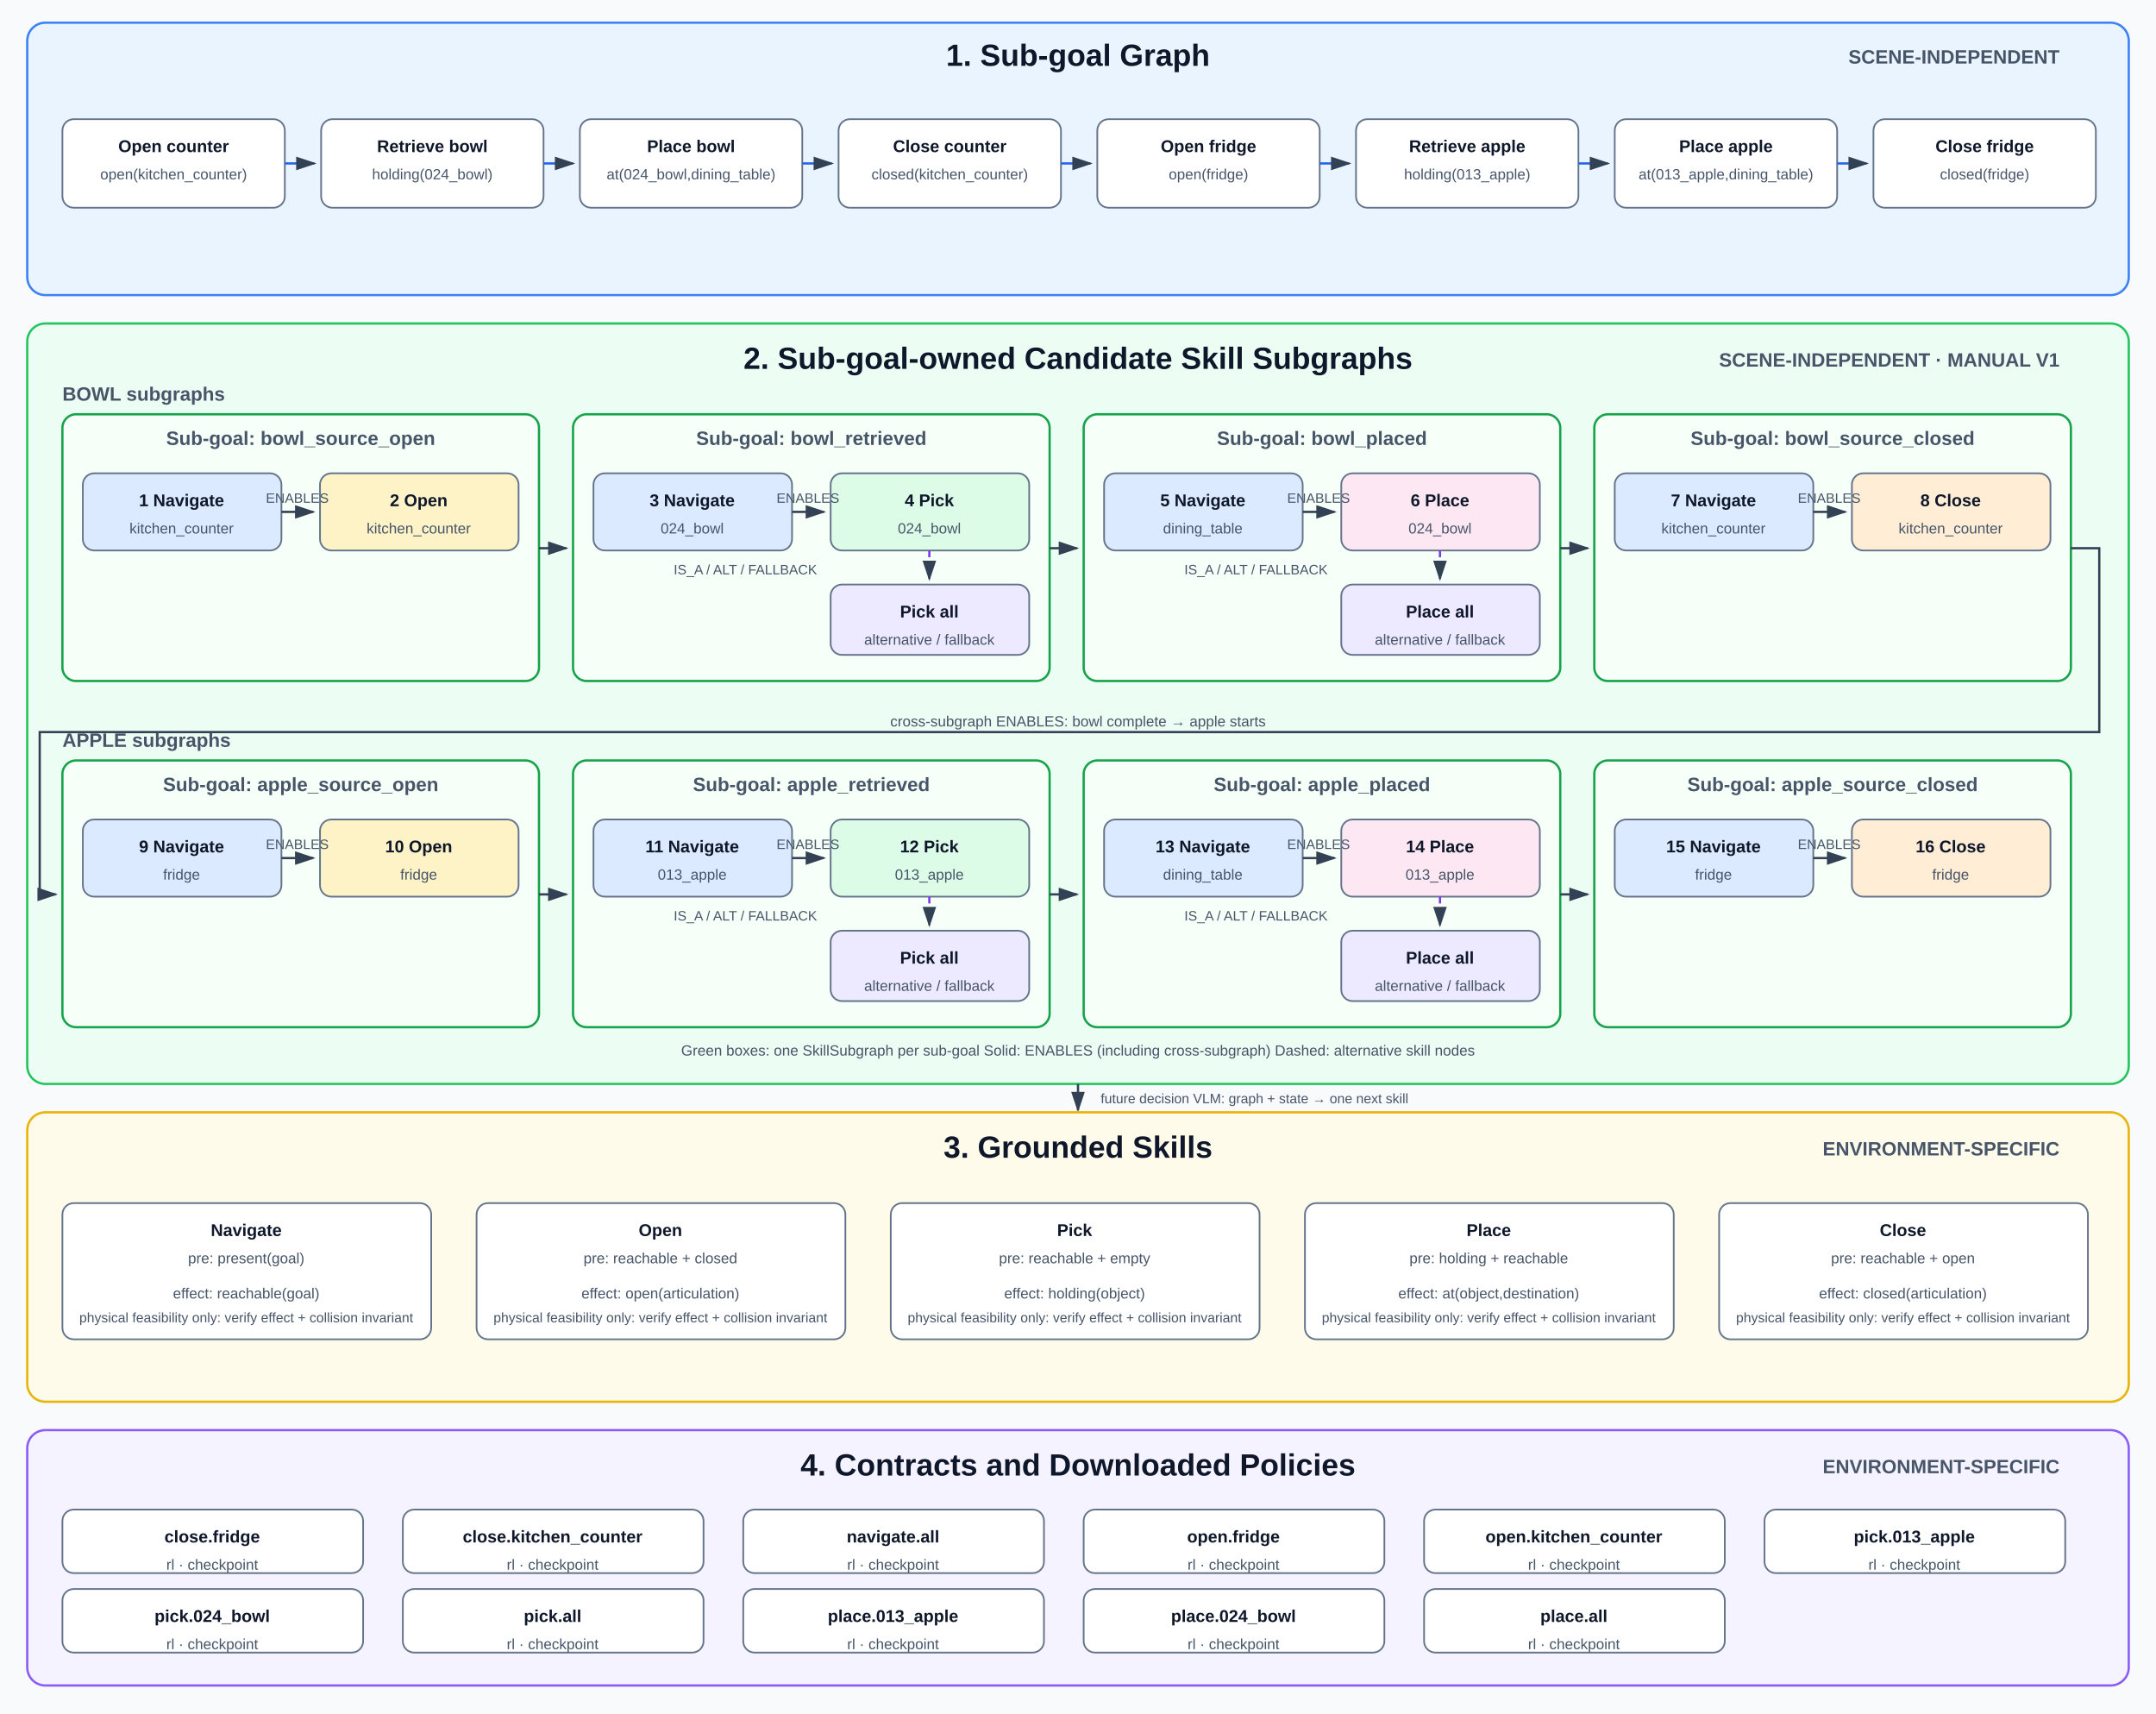
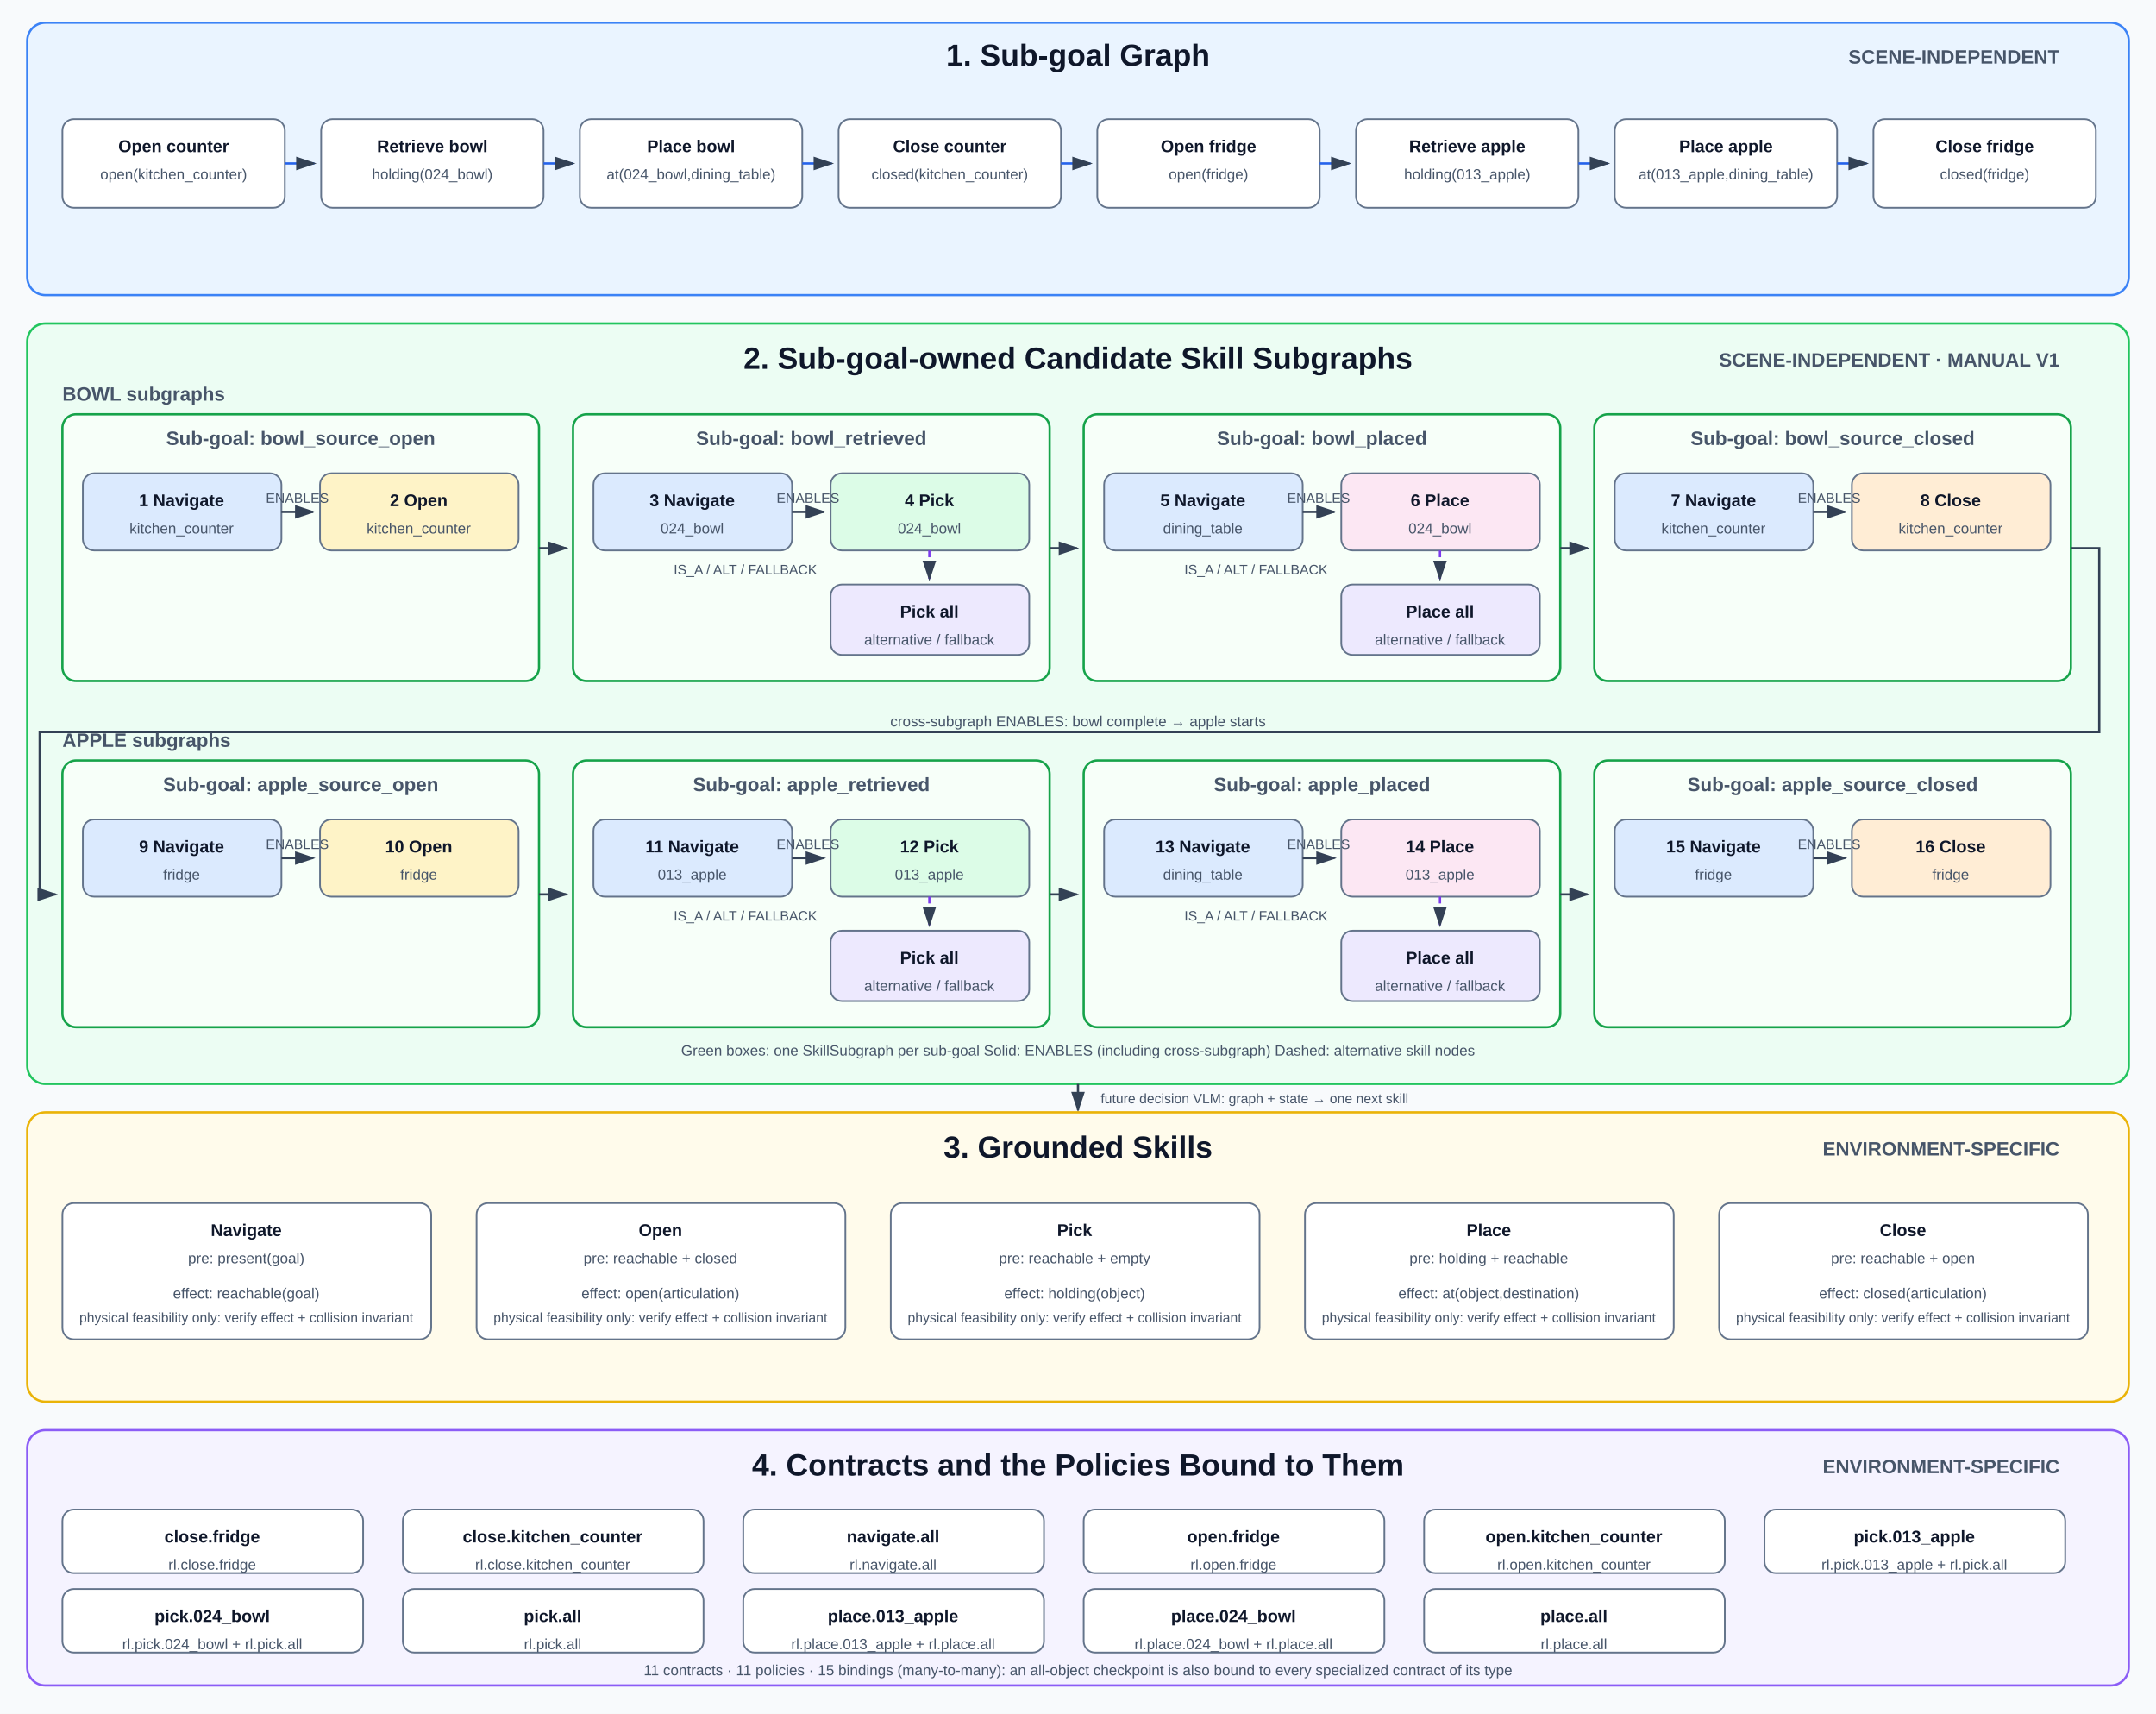
<svg xmlns="http://www.w3.org/2000/svg" width="1900" height="1510" viewBox="0 0 1900 1510" role="img">
  <defs>
    <marker id="arrow" markerWidth="9" markerHeight="9" refX="8" refY="3" orient="auto" markerUnits="strokeWidth">
      <path d="M0,0 L0,6 L9,3 z" fill="#334155" />
    </marker>
    <style>
            .layer { stroke-width: 2; rx: 16; }
            .title { font: 700 27px Arial, sans-serif; fill: #0f172a; }
            .subtitle { font: 700 17px Arial, sans-serif; fill: #475569; }
            .text { font: 15px Arial, sans-serif; fill: #1e293b; }
            .small { font: 13px Arial, sans-serif; fill: #475569; }
            .tiny { font: 12px Arial, sans-serif; fill: #475569; }
            .node { stroke: #64748b; stroke-width: 1.5; rx: 10; }
            .subgraph { stroke: #16a34a; stroke-width: 2; rx: 12; }
            .node-title { font: 700 15px Arial, sans-serif; fill: #0f172a; }
            .edge { fill: none; stroke: #334155; stroke-width: 2; }
            .subgoal-edge { fill: none; stroke: #2563eb; stroke-width: 2; }
            .relation { fill: none; stroke: #7c3aed; stroke-width: 2;
                        stroke-dasharray: 6 4; }
          </style>
  </defs>
  <rect width="1900" height="1510" fill="#f8fafc" />
  <rect class="layer" x="24" y="20" width="1852" height="240" fill="#eaf4ff" stroke="#3b82f6" />
  <text class="title" x="950" y="58" text-anchor="middle">1. Sub-goal Graph</text>
  <text class="subtitle" x="1815" y="56" text-anchor="end">SCENE-INDEPENDENT</text>
  <rect class="node" x="55" y="105" width="196" height="78" fill="#ffffff" />
  <text class="node-title" x="153" y="134" text-anchor="middle">Open counter</text>
  <text class="small" x="153" y="158" text-anchor="middle">open(kitchen_counter)</text>
  <rect class="node" x="283" y="105" width="196" height="78" fill="#ffffff" />
  <text class="node-title" x="381" y="134" text-anchor="middle">Retrieve bowl</text>
  <text class="small" x="381" y="158" text-anchor="middle">holding(024_bowl)</text>
  <path class="subgoal-edge" d="M 251 144 L 277 144" marker-end="url(#arrow)" />
  <rect class="node" x="511" y="105" width="196" height="78" fill="#ffffff" />
  <text class="node-title" x="609" y="134" text-anchor="middle">Place bowl</text>
  <text class="small" x="609" y="158" text-anchor="middle">at(024_bowl,dining_table)</text>
  <path class="subgoal-edge" d="M 479 144 L 505 144" marker-end="url(#arrow)" />
  <rect class="node" x="739" y="105" width="196" height="78" fill="#ffffff" />
  <text class="node-title" x="837" y="134" text-anchor="middle">Close counter</text>
  <text class="small" x="837" y="158" text-anchor="middle">closed(kitchen_counter)</text>
  <path class="subgoal-edge" d="M 707 144 L 733 144" marker-end="url(#arrow)" />
  <rect class="node" x="967" y="105" width="196" height="78" fill="#ffffff" />
  <text class="node-title" x="1065" y="134" text-anchor="middle">Open fridge</text>
  <text class="small" x="1065" y="158" text-anchor="middle">open(fridge)</text>
  <path class="subgoal-edge" d="M 935 144 L 961 144" marker-end="url(#arrow)" />
  <rect class="node" x="1195" y="105" width="196" height="78" fill="#ffffff" />
  <text class="node-title" x="1293" y="134" text-anchor="middle">Retrieve apple</text>
  <text class="small" x="1293" y="158" text-anchor="middle">holding(013_apple)</text>
  <path class="subgoal-edge" d="M 1163 144 L 1189 144" marker-end="url(#arrow)" />
  <rect class="node" x="1423" y="105" width="196" height="78" fill="#ffffff" />
  <text class="node-title" x="1521" y="134" text-anchor="middle">Place apple</text>
  <text class="small" x="1521" y="158" text-anchor="middle">at(013_apple,dining_table)</text>
  <path class="subgoal-edge" d="M 1391 144 L 1417 144" marker-end="url(#arrow)" />
  <rect class="node" x="1651" y="105" width="196" height="78" fill="#ffffff" />
  <text class="node-title" x="1749" y="134" text-anchor="middle">Close fridge</text>
  <text class="small" x="1749" y="158" text-anchor="middle">closed(fridge)</text>
  <path class="subgoal-edge" d="M 1619 144 L 1645 144" marker-end="url(#arrow)" />
  <rect class="layer" x="24" y="285" width="1852" height="670" fill="#ecfdf3" stroke="#22c55e" />
  <text class="title" x="950" y="325" text-anchor="middle">2. Sub-goal-owned Candidate Skill Subgraphs</text>
  <text class="subtitle" x="1815" y="323" text-anchor="end">SCENE-INDEPENDENT · MANUAL V1</text>
  <text class="subtitle" x="55" y="353" text-anchor="start">BOWL subgraphs</text>
  <rect class="subgraph" x="55" y="365" width="420" height="235" fill="#f7fff9" />
  <text class="subtitle" x="265" y="392" text-anchor="middle">Sub-goal: bowl_source_open</text>
  <rect class="node" x="73" y="417" width="175" height="68" fill="#dbeafe" />
  <text class="node-title" x="160" y="446" text-anchor="middle">1 Navigate</text>
  <text class="small" x="160" y="470" text-anchor="middle">kitchen_counter</text>
  <rect class="node" x="282" y="417" width="175" height="68" fill="#fef3c7" />
  <text class="node-title" x="369" y="446" text-anchor="middle">2 Open</text>
  <text class="small" x="369" y="470" text-anchor="middle">kitchen_counter</text>
  <path class="edge" d="M 248 451 L 276 451" marker-end="url(#arrow)" />
  <text class="tiny" x="262" y="443" text-anchor="middle">ENABLES</text>
  <rect class="subgraph" x="505" y="365" width="420" height="235" fill="#f7fff9" />
  <text class="subtitle" x="715" y="392" text-anchor="middle">Sub-goal: bowl_retrieved</text>
  <rect class="node" x="523" y="417" width="175" height="68" fill="#dbeafe" />
  <text class="node-title" x="610" y="446" text-anchor="middle">3 Navigate</text>
  <text class="small" x="610" y="470" text-anchor="middle">024_bowl</text>
  <rect class="node" x="732" y="417" width="175" height="68" fill="#dcfce7" />
  <text class="node-title" x="819" y="446" text-anchor="middle">4 Pick</text>
  <text class="small" x="819" y="470" text-anchor="middle">024_bowl</text>
  <path class="edge" d="M 698 451 L 726 451" marker-end="url(#arrow)" />
  <text class="tiny" x="712" y="443" text-anchor="middle">ENABLES</text>
  <rect class="node" x="732" y="515" width="175" height="62" fill="#ede9fe" />
  <text class="node-title" x="819" y="544" text-anchor="middle">Pick all</text>
  <text class="small" x="819" y="568" text-anchor="middle">alternative / fallback</text>
  <path class="relation" d="M 819 485 L 819 510" marker-end="url(#arrow)" />
  <text class="tiny" x="720" y="506" text-anchor="end">IS_A / ALT / FALLBACK</text>
  <path class="edge" d="M 475 483 L 499 483" marker-end="url(#arrow)" />
  <rect class="subgraph" x="955" y="365" width="420" height="235" fill="#f7fff9" />
  <text class="subtitle" x="1165" y="392" text-anchor="middle">Sub-goal: bowl_placed</text>
  <rect class="node" x="973" y="417" width="175" height="68" fill="#dbeafe" />
  <text class="node-title" x="1060" y="446" text-anchor="middle">5 Navigate</text>
  <text class="small" x="1060" y="470" text-anchor="middle">dining_table</text>
  <rect class="node" x="1182" y="417" width="175" height="68" fill="#fce7f3" />
  <text class="node-title" x="1269" y="446" text-anchor="middle">6 Place</text>
  <text class="small" x="1269" y="470" text-anchor="middle">024_bowl</text>
  <path class="edge" d="M 1148 451 L 1176 451" marker-end="url(#arrow)" />
  <text class="tiny" x="1162" y="443" text-anchor="middle">ENABLES</text>
  <rect class="node" x="1182" y="515" width="175" height="62" fill="#ede9fe" />
  <text class="node-title" x="1269" y="544" text-anchor="middle">Place all</text>
  <text class="small" x="1269" y="568" text-anchor="middle">alternative / fallback</text>
  <path class="relation" d="M 1269 485 L 1269 510" marker-end="url(#arrow)" />
  <text class="tiny" x="1170" y="506" text-anchor="end">IS_A / ALT / FALLBACK</text>
  <path class="edge" d="M 925 483 L 949 483" marker-end="url(#arrow)" />
  <rect class="subgraph" x="1405" y="365" width="420" height="235" fill="#f7fff9" />
  <text class="subtitle" x="1615" y="392" text-anchor="middle">Sub-goal: bowl_source_closed</text>
  <rect class="node" x="1423" y="417" width="175" height="68" fill="#dbeafe" />
  <text class="node-title" x="1510" y="446" text-anchor="middle">7 Navigate</text>
  <text class="small" x="1510" y="470" text-anchor="middle">kitchen_counter</text>
  <rect class="node" x="1632" y="417" width="175" height="68" fill="#ffedd5" />
  <text class="node-title" x="1719" y="446" text-anchor="middle">8 Close</text>
  <text class="small" x="1719" y="470" text-anchor="middle">kitchen_counter</text>
  <path class="edge" d="M 1598 451 L 1626 451" marker-end="url(#arrow)" />
  <text class="tiny" x="1612" y="443" text-anchor="middle">ENABLES</text>
  <path class="edge" d="M 1375 483 L 1399 483" marker-end="url(#arrow)" />
  <path class="edge" d="M 1825 483 L 1850 483 L 1850 645 L 35 645 L 35 788 L 49 788" marker-end="url(#arrow)" />
  <text class="small" x="950" y="640" text-anchor="middle">cross-subgraph ENABLES: bowl complete → apple starts</text>
  <text class="subtitle" x="55" y="658" text-anchor="start">APPLE subgraphs</text>
  <rect class="subgraph" x="55" y="670" width="420" height="235" fill="#f7fff9" />
  <text class="subtitle" x="265" y="697" text-anchor="middle">Sub-goal: apple_source_open</text>
  <rect class="node" x="73" y="722" width="175" height="68" fill="#dbeafe" />
  <text class="node-title" x="160" y="751" text-anchor="middle">9 Navigate</text>
  <text class="small" x="160" y="775" text-anchor="middle">fridge</text>
  <rect class="node" x="282" y="722" width="175" height="68" fill="#fef3c7" />
  <text class="node-title" x="369" y="751" text-anchor="middle">10 Open</text>
  <text class="small" x="369" y="775" text-anchor="middle">fridge</text>
  <path class="edge" d="M 248 756 L 276 756" marker-end="url(#arrow)" />
  <text class="tiny" x="262" y="748" text-anchor="middle">ENABLES</text>
  <rect class="subgraph" x="505" y="670" width="420" height="235" fill="#f7fff9" />
  <text class="subtitle" x="715" y="697" text-anchor="middle">Sub-goal: apple_retrieved</text>
  <rect class="node" x="523" y="722" width="175" height="68" fill="#dbeafe" />
  <text class="node-title" x="610" y="751" text-anchor="middle">11 Navigate</text>
  <text class="small" x="610" y="775" text-anchor="middle">013_apple</text>
  <rect class="node" x="732" y="722" width="175" height="68" fill="#dcfce7" />
  <text class="node-title" x="819" y="751" text-anchor="middle">12 Pick</text>
  <text class="small" x="819" y="775" text-anchor="middle">013_apple</text>
  <path class="edge" d="M 698 756 L 726 756" marker-end="url(#arrow)" />
  <text class="tiny" x="712" y="748" text-anchor="middle">ENABLES</text>
  <rect class="node" x="732" y="820" width="175" height="62" fill="#ede9fe" />
  <text class="node-title" x="819" y="849" text-anchor="middle">Pick all</text>
  <text class="small" x="819" y="873" text-anchor="middle">alternative / fallback</text>
  <path class="relation" d="M 819 790 L 819 815" marker-end="url(#arrow)" />
  <text class="tiny" x="720" y="811" text-anchor="end">IS_A / ALT / FALLBACK</text>
  <path class="edge" d="M 475 788 L 499 788" marker-end="url(#arrow)" />
  <rect class="subgraph" x="955" y="670" width="420" height="235" fill="#f7fff9" />
  <text class="subtitle" x="1165" y="697" text-anchor="middle">Sub-goal: apple_placed</text>
  <rect class="node" x="973" y="722" width="175" height="68" fill="#dbeafe" />
  <text class="node-title" x="1060" y="751" text-anchor="middle">13 Navigate</text>
  <text class="small" x="1060" y="775" text-anchor="middle">dining_table</text>
  <rect class="node" x="1182" y="722" width="175" height="68" fill="#fce7f3" />
  <text class="node-title" x="1269" y="751" text-anchor="middle">14 Place</text>
  <text class="small" x="1269" y="775" text-anchor="middle">013_apple</text>
  <path class="edge" d="M 1148 756 L 1176 756" marker-end="url(#arrow)" />
  <text class="tiny" x="1162" y="748" text-anchor="middle">ENABLES</text>
  <rect class="node" x="1182" y="820" width="175" height="62" fill="#ede9fe" />
  <text class="node-title" x="1269" y="849" text-anchor="middle">Place all</text>
  <text class="small" x="1269" y="873" text-anchor="middle">alternative / fallback</text>
  <path class="relation" d="M 1269 790 L 1269 815" marker-end="url(#arrow)" />
  <text class="tiny" x="1170" y="811" text-anchor="end">IS_A / ALT / FALLBACK</text>
  <path class="edge" d="M 925 788 L 949 788" marker-end="url(#arrow)" />
  <rect class="subgraph" x="1405" y="670" width="420" height="235" fill="#f7fff9" />
  <text class="subtitle" x="1615" y="697" text-anchor="middle">Sub-goal: apple_source_closed</text>
  <rect class="node" x="1423" y="722" width="175" height="68" fill="#dbeafe" />
  <text class="node-title" x="1510" y="751" text-anchor="middle">15 Navigate</text>
  <text class="small" x="1510" y="775" text-anchor="middle">fridge</text>
  <rect class="node" x="1632" y="722" width="175" height="68" fill="#ffedd5" />
  <text class="node-title" x="1719" y="751" text-anchor="middle">16 Close</text>
  <text class="small" x="1719" y="775" text-anchor="middle">fridge</text>
  <path class="edge" d="M 1598 756 L 1626 756" marker-end="url(#arrow)" />
  <text class="tiny" x="1612" y="748" text-anchor="middle">ENABLES</text>
  <path class="edge" d="M 1375 788 L 1399 788" marker-end="url(#arrow)" />
  <text class="small" x="950" y="930" text-anchor="middle">Green boxes: one SkillSubgraph per sub-goal    Solid: ENABLES (including cross-subgraph)    Dashed: alternative skill nodes</text>
  <path class="edge" d="M 950 955 L 950 978" marker-end="url(#arrow)" />
  <text class="tiny" x="970" y="972" text-anchor="start">future decision VLM: graph + state → one next skill</text>
  <rect class="layer" x="24" y="980" width="1852" height="255" fill="#fffbeb" stroke="#eab308" />
  <text class="title" x="950" y="1020" text-anchor="middle">3. Grounded Skills</text>
  <text class="subtitle" x="1815" y="1018" text-anchor="end">ENVIRONMENT-SPECIFIC</text>
  <rect class="node" x="55" y="1060" width="325" height="120" fill="#ffffff" />
  <text class="node-title" x="217" y="1089" text-anchor="middle">Navigate</text>
  <text class="small" x="217" y="1113" text-anchor="middle">pre: present(goal)</text>
  <text class="small" x="217" y="1144" text-anchor="middle">effect: reachable(goal)</text>
  <text class="tiny" x="217" y="1165" text-anchor="middle">physical feasibility only: verify effect + collision invariant</text>
  <rect class="node" x="420" y="1060" width="325" height="120" fill="#ffffff" />
  <text class="node-title" x="582" y="1089" text-anchor="middle">Open</text>
  <text class="small" x="582" y="1113" text-anchor="middle">pre: reachable + closed</text>
  <text class="small" x="582" y="1144" text-anchor="middle">effect: open(articulation)</text>
  <text class="tiny" x="582" y="1165" text-anchor="middle">physical feasibility only: verify effect + collision invariant</text>
  <rect class="node" x="785" y="1060" width="325" height="120" fill="#ffffff" />
  <text class="node-title" x="947" y="1089" text-anchor="middle">Pick</text>
  <text class="small" x="947" y="1113" text-anchor="middle">pre: reachable + empty</text>
  <text class="small" x="947" y="1144" text-anchor="middle">effect: holding(object)</text>
  <text class="tiny" x="947" y="1165" text-anchor="middle">physical feasibility only: verify effect + collision invariant</text>
  <rect class="node" x="1150" y="1060" width="325" height="120" fill="#ffffff" />
  <text class="node-title" x="1312" y="1089" text-anchor="middle">Place</text>
  <text class="small" x="1312" y="1113" text-anchor="middle">pre: holding + reachable</text>
  <text class="small" x="1312" y="1144" text-anchor="middle">effect: at(object,destination)</text>
  <text class="tiny" x="1312" y="1165" text-anchor="middle">physical feasibility only: verify effect + collision invariant</text>
  <rect class="node" x="1515" y="1060" width="325" height="120" fill="#ffffff" />
  <text class="node-title" x="1677" y="1089" text-anchor="middle">Close</text>
  <text class="small" x="1677" y="1113" text-anchor="middle">pre: reachable + open</text>
  <text class="small" x="1677" y="1144" text-anchor="middle">effect: closed(articulation)</text>
  <text class="tiny" x="1677" y="1165" text-anchor="middle">physical feasibility only: verify effect + collision invariant</text>
  <rect class="layer" x="24" y="1260" width="1852" height="225" fill="#f5f3ff" stroke="#8b5cf6" />
-   <text class="title" x="950" y="1300" text-anchor="middle">4. Contracts and Downloaded Policies</text>
+   <text class="title" x="950" y="1300" text-anchor="middle">4. Contracts and the Policies Bound to Them</text>
  <text class="subtitle" x="1815" y="1298" text-anchor="end">ENVIRONMENT-SPECIFIC</text>
  <rect class="node" x="55" y="1330" width="265" height="56" fill="#ffffff" />
  <text class="node-title" x="187" y="1359" text-anchor="middle">close.fridge</text>
-   <text class="small" x="187" y="1383" text-anchor="middle">rl · checkpoint</text>
+   <text class="small" x="187" y="1383" text-anchor="middle">rl.close.fridge</text>
  <rect class="node" x="355" y="1330" width="265" height="56" fill="#ffffff" />
  <text class="node-title" x="487" y="1359" text-anchor="middle">close.kitchen_counter</text>
-   <text class="small" x="487" y="1383" text-anchor="middle">rl · checkpoint</text>
+   <text class="small" x="487" y="1383" text-anchor="middle">rl.close.kitchen_counter</text>
  <rect class="node" x="655" y="1330" width="265" height="56" fill="#ffffff" />
  <text class="node-title" x="787" y="1359" text-anchor="middle">navigate.all</text>
-   <text class="small" x="787" y="1383" text-anchor="middle">rl · checkpoint</text>
+   <text class="small" x="787" y="1383" text-anchor="middle">rl.navigate.all</text>
  <rect class="node" x="955" y="1330" width="265" height="56" fill="#ffffff" />
  <text class="node-title" x="1087" y="1359" text-anchor="middle">open.fridge</text>
-   <text class="small" x="1087" y="1383" text-anchor="middle">rl · checkpoint</text>
+   <text class="small" x="1087" y="1383" text-anchor="middle">rl.open.fridge</text>
  <rect class="node" x="1255" y="1330" width="265" height="56" fill="#ffffff" />
  <text class="node-title" x="1387" y="1359" text-anchor="middle">open.kitchen_counter</text>
-   <text class="small" x="1387" y="1383" text-anchor="middle">rl · checkpoint</text>
+   <text class="small" x="1387" y="1383" text-anchor="middle">rl.open.kitchen_counter</text>
  <rect class="node" x="1555" y="1330" width="265" height="56" fill="#ffffff" />
  <text class="node-title" x="1687" y="1359" text-anchor="middle">pick.013_apple</text>
-   <text class="small" x="1687" y="1383" text-anchor="middle">rl · checkpoint</text>
+   <text class="small" x="1687" y="1383" text-anchor="middle">rl.pick.013_apple + rl.pick.all</text>
  <rect class="node" x="55" y="1400" width="265" height="56" fill="#ffffff" />
  <text class="node-title" x="187" y="1429" text-anchor="middle">pick.024_bowl</text>
-   <text class="small" x="187" y="1453" text-anchor="middle">rl · checkpoint</text>
+   <text class="small" x="187" y="1453" text-anchor="middle">rl.pick.024_bowl + rl.pick.all</text>
  <rect class="node" x="355" y="1400" width="265" height="56" fill="#ffffff" />
  <text class="node-title" x="487" y="1429" text-anchor="middle">pick.all</text>
-   <text class="small" x="487" y="1453" text-anchor="middle">rl · checkpoint</text>
+   <text class="small" x="487" y="1453" text-anchor="middle">rl.pick.all</text>
  <rect class="node" x="655" y="1400" width="265" height="56" fill="#ffffff" />
  <text class="node-title" x="787" y="1429" text-anchor="middle">place.013_apple</text>
-   <text class="small" x="787" y="1453" text-anchor="middle">rl · checkpoint</text>
+   <text class="small" x="787" y="1453" text-anchor="middle">rl.place.013_apple + rl.place.all</text>
  <rect class="node" x="955" y="1400" width="265" height="56" fill="#ffffff" />
  <text class="node-title" x="1087" y="1429" text-anchor="middle">place.024_bowl</text>
-   <text class="small" x="1087" y="1453" text-anchor="middle">rl · checkpoint</text>
+   <text class="small" x="1087" y="1453" text-anchor="middle">rl.place.024_bowl + rl.place.all</text>
  <rect class="node" x="1255" y="1400" width="265" height="56" fill="#ffffff" />
  <text class="node-title" x="1387" y="1429" text-anchor="middle">place.all</text>
-   <text class="small" x="1387" y="1453" text-anchor="middle">rl · checkpoint</text>
+   <text class="small" x="1387" y="1453" text-anchor="middle">rl.place.all</text>
+   <text class="small" x="950" y="1476" text-anchor="middle">11 contracts · 11 policies · 15 bindings (many-to-many): an all-object checkpoint is also bound to every specialized contract of its type</text>
</svg>
